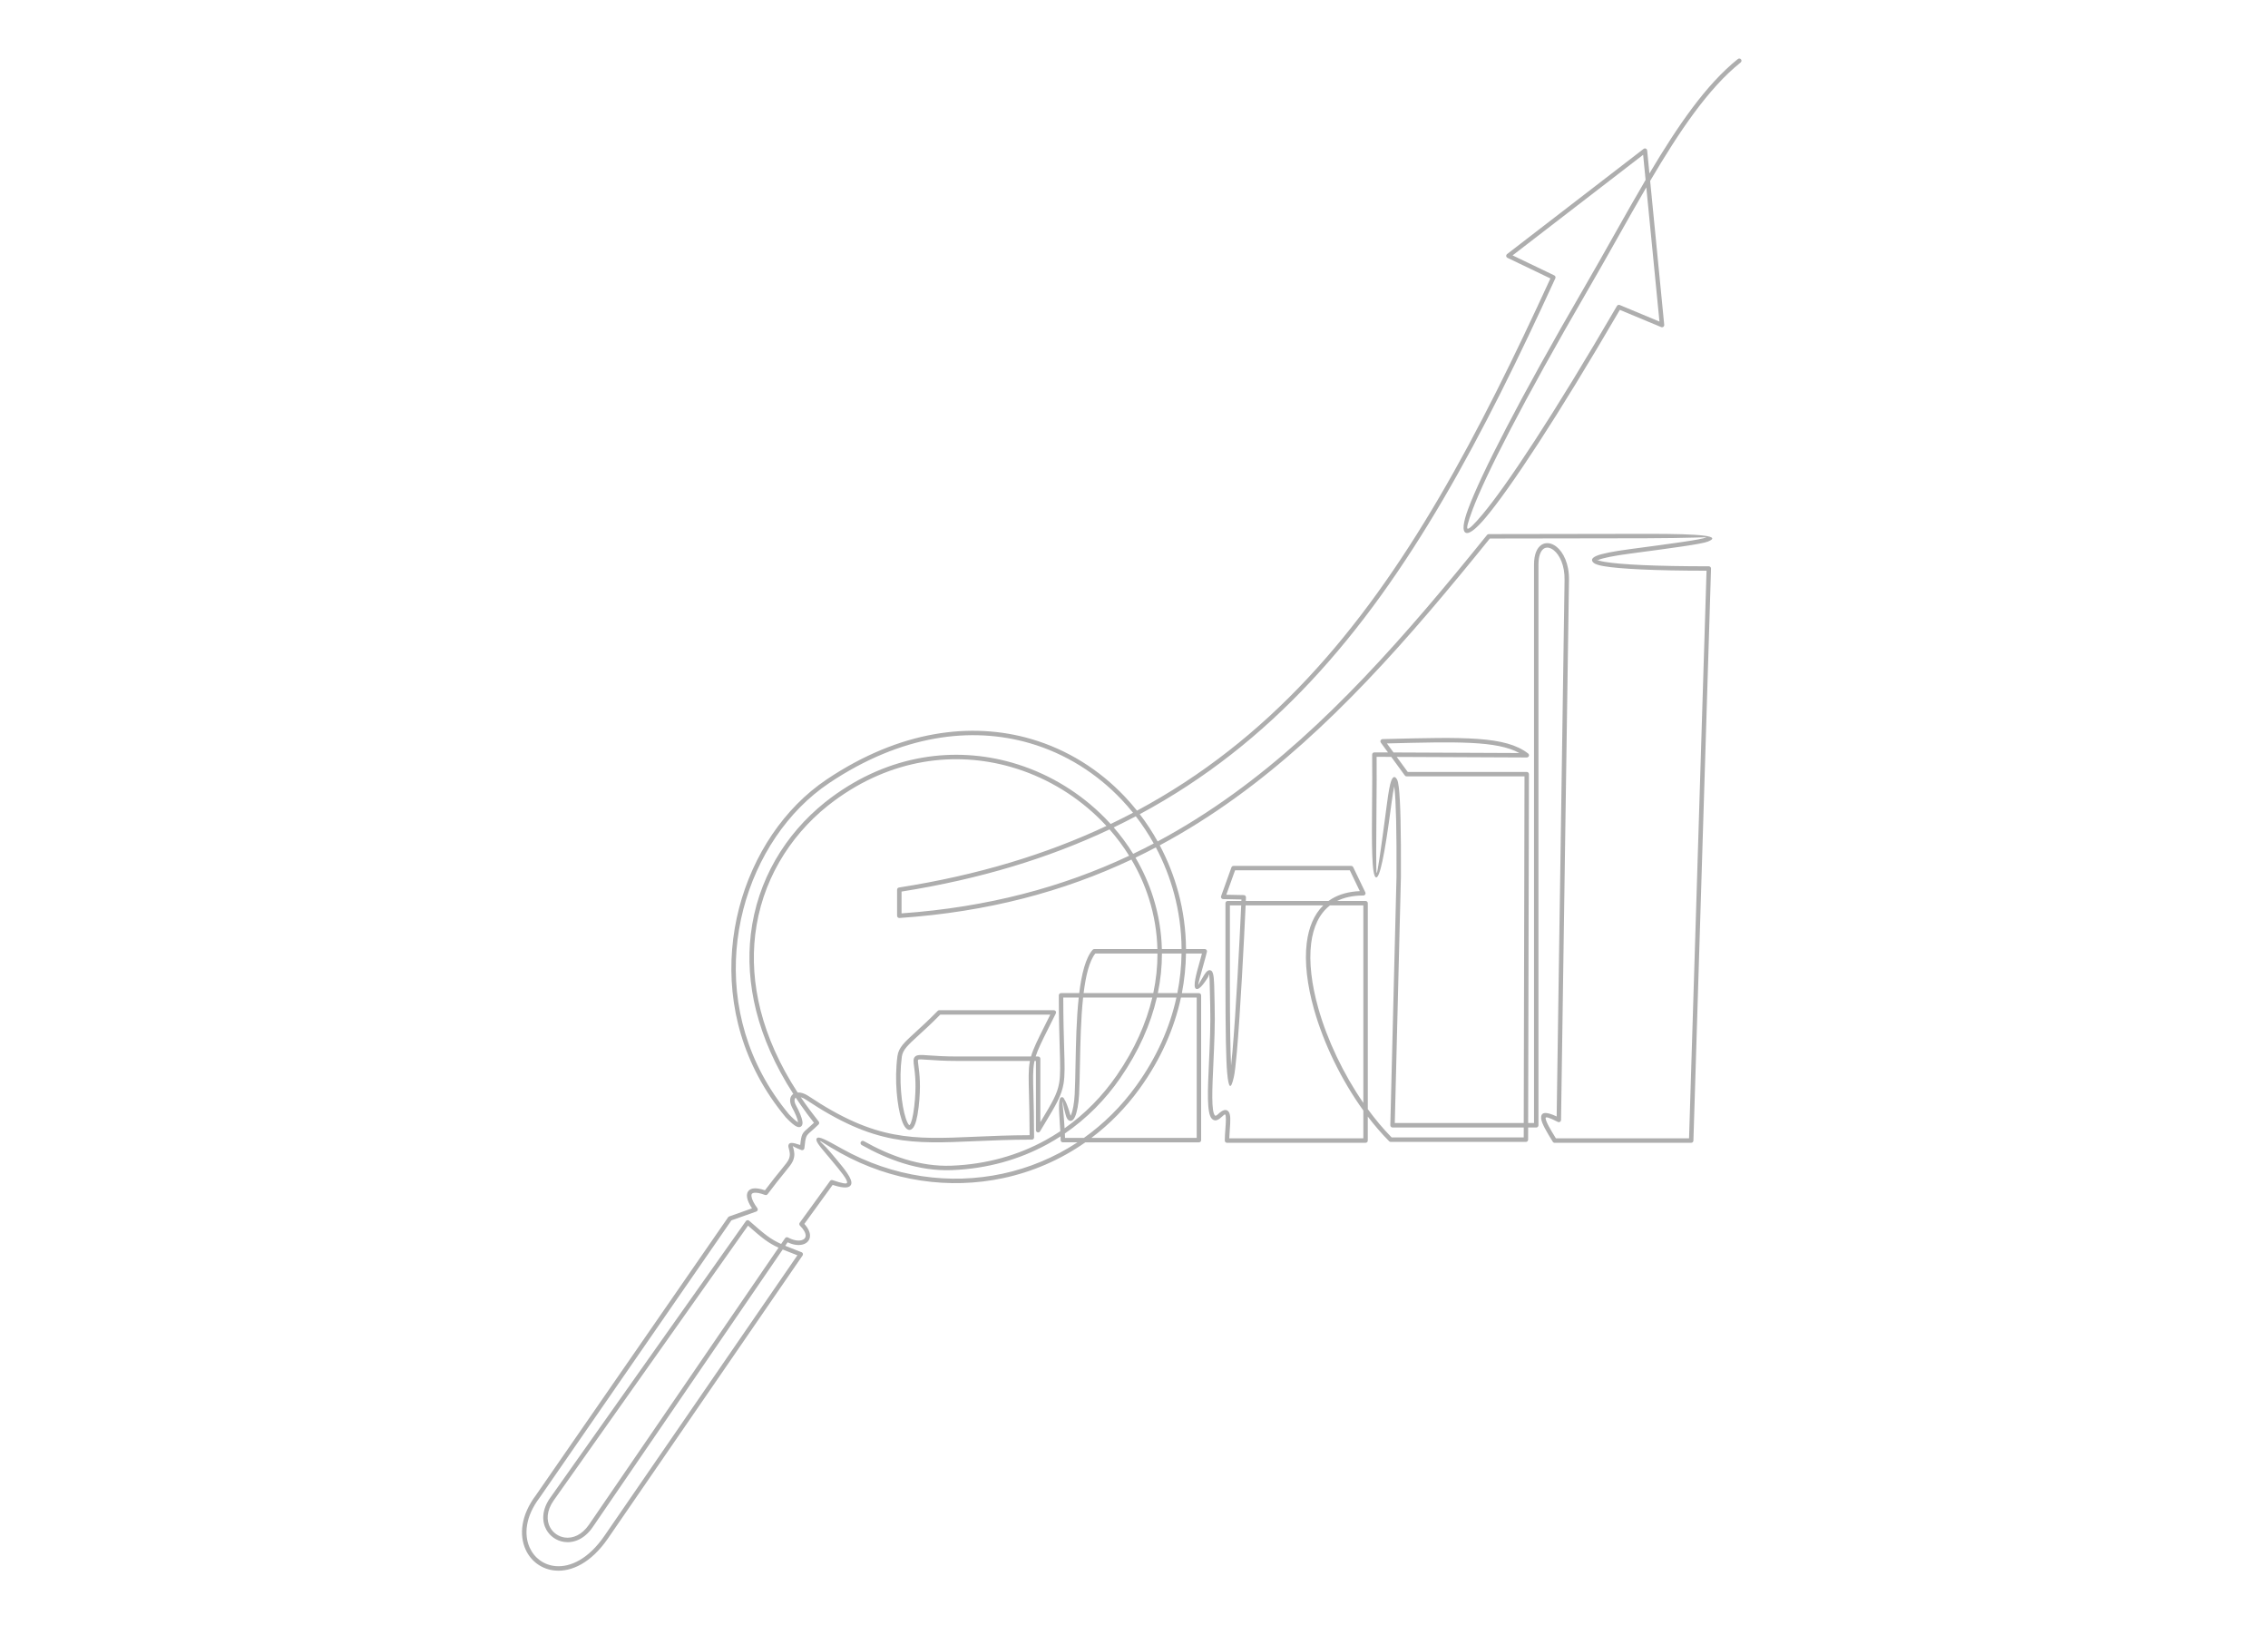
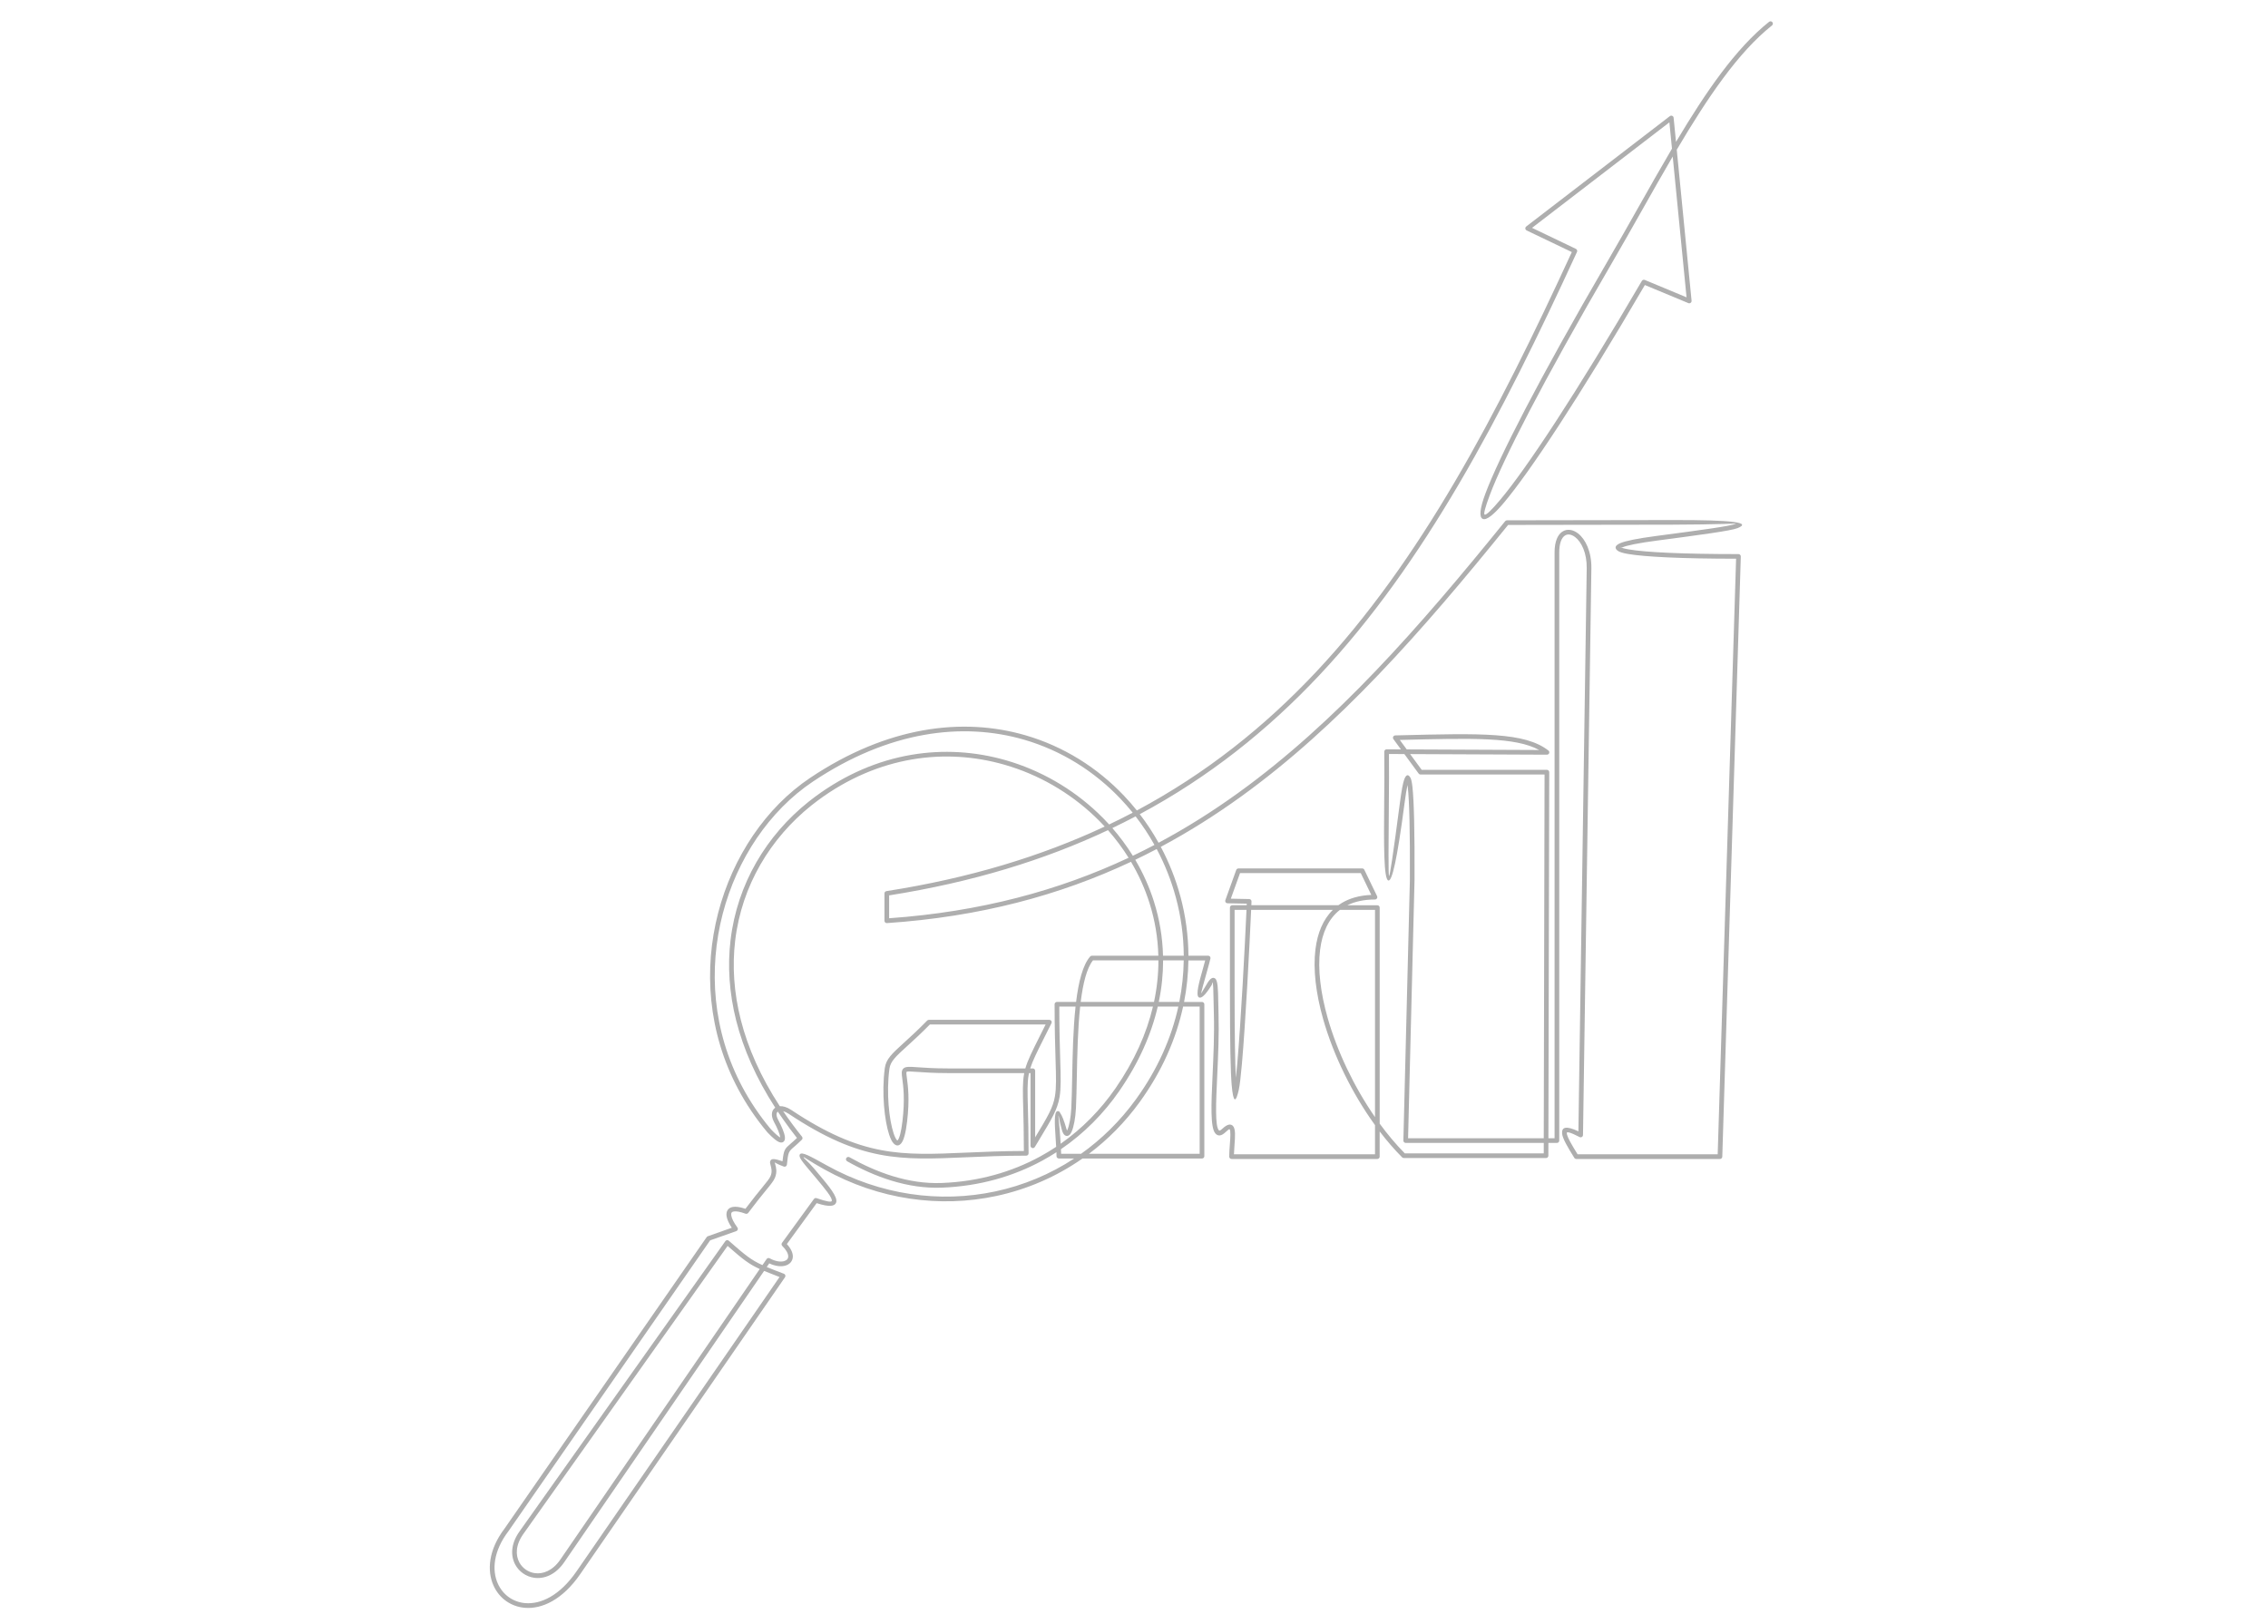
- <svg xmlns="http://www.w3.org/2000/svg" width="504" height="361" viewBox="0 0 504 361" fill="none">
-   <path fill-rule="evenodd" clip-rule="evenodd" d="M191.478 254.41C191.24 254.276 191.157 253.977 191.288 253.739C191.423 253.501 191.721 253.418 191.959 253.549C194.779 255.139 197.878 256.574 201.158 257.577C204.431 258.577 207.892 259.146 211.448 259.01C219.274 258.708 226.248 256.671 232.238 253.398C233.404 252.76 234.532 252.076 235.622 251.35C235.587 250.724 235.544 250.056 235.501 249.388C235.324 246.684 235.146 244.006 235.847 243.804C235.867 243.796 235.89 243.791 235.913 243.791C236.153 243.756 236.386 243.902 236.454 244.143L236.459 244.161C236.836 244.672 237.276 245.74 237.795 247.55C237.838 247.699 237.876 247.816 237.914 247.905C237.942 247.851 237.972 247.791 238.005 247.72C238.389 246.857 238.721 245.123 238.822 243.123C238.915 241.28 238.958 239.057 239.004 236.64C239.095 231.901 239.201 226.421 239.717 221.654H236.282C236.29 226.613 236.396 230.172 236.479 232.896C236.596 236.716 236.662 238.923 236.34 240.817C235.893 243.447 234.734 245.376 231.987 249.942L231.142 251.347C231.061 251.509 230.894 251.621 230.7 251.621C230.427 251.621 230.206 251.4 230.206 251.127V235.739H229.89C229.86 235.881 229.832 236.022 229.807 236.164C229.513 237.835 229.561 239.716 229.653 243.11C229.716 245.485 229.797 248.585 229.797 252.727C229.797 253 229.577 253.22 229.303 253.22C224.498 253.22 220.382 253.4 216.671 253.562C202.701 254.175 194.369 254.539 179.117 244.35C178.699 244.072 178.307 243.892 177.958 243.801C178.606 244.761 179.286 245.722 180 246.684C180.617 247.517 181.262 248.355 181.937 249.198C182.099 249.401 182.076 249.694 181.887 249.869C181.199 250.545 180.672 251 180.265 251.355C179.097 252.367 179.031 252.428 178.753 255.119C178.725 255.39 178.484 255.587 178.214 255.559C178.163 255.554 178.115 255.542 178.072 255.524C176.567 254.982 176.208 254.6 176.173 254.699C176.165 254.724 176.223 254.82 176.276 255.013L176.281 255.033C176.463 255.686 176.732 256.673 176.233 257.883C175.95 258.572 175.388 259.258 174.334 260.554C173.463 261.622 172.247 263.113 170.577 265.346C170.443 265.523 170.213 265.586 170.016 265.513C168.873 265.09 168.056 264.953 167.532 265.039C167.302 265.077 167.15 265.161 167.072 265.28C166.986 265.411 166.963 265.611 167.001 265.87C167.094 266.523 167.542 267.414 168.298 268.442C168.46 268.662 168.412 268.968 168.192 269.13C168.152 269.16 168.109 269.181 168.066 269.198L162.539 271.158L119.946 332.738L119.915 332.776C116.758 336.945 116.407 340.993 117.707 343.871C118.233 345.036 119.03 346.008 120.016 346.717C121.003 347.423 122.184 347.868 123.477 347.98C126.757 348.261 130.774 346.403 134.308 341.266L177.197 278.919C175.869 278.408 174.822 278.002 173.936 277.633L131.72 339.312C129.869 342.018 127.443 342.914 125.343 342.606C124.509 342.482 123.725 342.168 123.047 341.697C122.369 341.226 121.8 340.603 121.395 339.864C120.386 338.019 120.386 335.465 122.265 332.807L165.723 271.36C165.739 271.332 165.759 271.305 165.782 271.279C165.961 271.074 166.272 271.054 166.477 271.234C169.968 274.314 171.195 275.317 173.585 276.403L174.468 275.114C174.617 274.897 174.91 274.836 175.133 274.972C176.314 275.613 177.404 275.767 178.156 275.557C178.441 275.476 178.669 275.345 178.818 275.167C178.957 275.003 179.036 274.79 179.033 274.54C179.031 273.97 178.654 273.216 177.766 272.327C177.586 272.147 177.574 271.861 177.731 271.666L184.459 262.399C184.588 262.219 184.818 262.154 185.018 262.222C187.234 262.984 188.132 263.098 188.228 262.817C188.44 262.202 186.71 260.126 184.975 258.048L184.942 258.007C184.31 257.248 184.021 256.906 183.761 256.597C182.026 254.537 181.095 253.43 181.515 252.919C181.96 252.377 183.594 253.286 187.115 255.248L187.183 255.286C198.447 261.561 211.069 263.3 222.77 260.794C228.656 259.534 234.307 257.195 239.434 253.82H236.189C235.915 253.82 235.695 253.6 235.695 253.327C235.695 253.076 235.69 252.795 235.678 252.494C234.716 253.117 233.727 253.709 232.708 254.263C226.589 257.607 219.472 259.688 211.484 259.997C207.813 260.139 204.247 259.551 200.875 258.524C197.511 257.496 194.349 256.033 191.481 254.415L191.478 254.41ZM236.571 250.699L236.482 249.327C236.33 247.024 236.055 244.778 236.115 244.75C236.201 244.725 236.214 245.624 236.844 247.818C236.995 248.342 237.185 248.682 237.403 248.859C237.732 249.132 238.065 249.117 238.392 248.859C238.579 248.709 238.751 248.456 238.9 248.12C239.33 247.158 239.694 245.287 239.801 243.168C239.892 241.343 239.935 239.098 239.983 236.655C240.074 231.899 240.183 226.38 240.691 221.654H256.065C254.719 227.332 252.157 233.154 248.155 238.954C245.052 243.454 241.164 247.467 236.568 250.702L236.571 250.699ZM248.967 239.51C253.095 233.526 255.723 227.514 257.079 221.652H261.427C259.963 228.297 257.051 234.957 252.466 241.295C249.137 245.895 245.211 249.747 240.876 252.831H236.672C236.664 252.529 236.651 252.2 236.634 251.853C241.546 248.492 245.687 244.267 248.967 239.513V239.51ZM256.288 220.664C256.922 217.68 257.223 214.736 257.218 211.863H243.398C242.072 213.534 241.285 216.779 240.805 220.664H256.285H256.288ZM257.206 210.876H243.172C243.036 210.876 242.899 210.934 242.803 211.045C241.245 212.825 240.355 216.404 239.831 220.664H235.786C235.513 220.664 235.293 220.885 235.293 221.158C235.293 226.279 235.407 230.053 235.493 232.921C235.607 236.675 235.673 238.845 235.364 240.655C234.952 243.082 233.831 244.953 231.188 249.347V235.243C231.188 234.969 230.968 234.749 230.695 234.749H230.146C230.642 233.147 231.542 231.352 233.11 228.218C233.596 227.251 234.142 226.16 234.63 225.173C234.752 224.93 234.651 224.634 234.408 224.512C234.337 224.477 234.264 224.461 234.19 224.459H208.737C208.595 224.459 208.468 224.517 208.38 224.613C206.359 226.682 204.735 228.16 203.455 229.327C200.928 231.63 199.686 232.762 199.428 234.688C198.725 239.946 199.37 245.831 200.354 248.796C200.645 249.671 200.976 250.322 201.328 250.669C201.872 251.205 202.423 251.21 202.942 250.55C203.42 249.94 203.845 248.499 204.141 245.993C204.695 241.282 204.323 238.5 204.11 236.893C203.999 236.055 203.938 235.594 204.032 235.483C204.161 235.334 204.839 235.382 206.344 235.488C207.76 235.589 209.834 235.736 212.819 235.736H228.879L228.83 235.992C228.522 237.744 228.572 239.665 228.664 243.13C228.722 245.353 228.798 248.229 228.803 252.231C224.245 252.243 220.243 252.418 216.621 252.577C202.851 253.18 194.64 253.539 179.656 243.53C178.768 242.938 177.925 242.7 177.25 242.746C169.174 230.339 166.568 218.315 167.823 207.699C169.209 195.981 175.297 185.969 183.923 179.056C184.37 178.699 184.821 178.35 185.271 178.016C198.042 168.533 212.275 166.858 224.687 170.427C231.851 172.485 238.407 176.29 243.729 181.345C244.47 182.048 245.186 182.775 245.874 183.524C232.465 189.82 217.276 194.46 199.813 197.194C199.557 197.211 199.355 197.426 199.355 197.687V203.514C199.375 203.785 199.61 203.99 199.881 203.973C219.552 202.631 236.396 198.077 251.428 190.992C253.057 193.746 254.383 196.687 255.352 199.773C256.462 203.304 257.105 207.028 257.203 210.878L257.206 210.876ZM256.295 199.477C257.433 203.102 258.094 206.924 258.192 210.876H262.573C262.548 206.671 261.976 202.545 260.916 198.593C259.95 194.991 258.582 191.533 256.857 188.286C255.364 189.07 253.857 189.832 252.329 190.566C253.976 193.364 255.316 196.348 256.298 199.479L256.295 199.477ZM258.207 211.863C258.212 214.739 257.919 217.68 257.297 220.664H261.632C262.219 217.715 262.525 214.771 262.566 211.863H258.205H258.207ZM250.92 190.141C249.635 188.076 248.176 186.119 246.567 184.289C233.11 190.64 217.868 195.325 200.344 198.102V202.947C219.613 201.573 236.148 197.087 250.918 190.141H250.92ZM244.409 180.628C238.974 175.462 232.273 171.576 224.958 169.475C212.273 165.83 197.728 167.539 184.687 177.224C184.216 177.573 183.756 177.927 183.308 178.287C174.49 185.357 168.263 195.594 166.846 207.582C165.574 218.351 168.185 230.524 176.289 243.065C176.248 243.092 176.208 243.123 176.17 243.153C175.882 243.394 175.687 243.723 175.611 244.128C175.51 244.674 175.634 245.36 176.054 246.133C176.701 247.315 177.24 248.575 177.341 249.304L177.351 249.373C176.952 249.163 176.302 248.608 175.33 247.583C174.124 246.13 173.016 244.647 172.004 243.133C164.256 231.552 162.215 218.452 164.241 206.469C166.267 194.488 172.361 183.625 180.882 176.522C181.962 175.621 183.085 174.781 184.244 174.004C200.276 163.261 215.865 161.357 228.853 165.136C236.77 167.44 243.726 171.855 249.235 177.669C250.123 178.606 250.973 179.58 251.785 180.588C250.156 181.446 248.497 182.279 246.812 183.084C246.043 182.238 245.244 181.418 244.414 180.631L244.409 180.628ZM247.49 183.848C249.086 185.686 250.536 187.648 251.815 189.716C253.358 188.977 254.881 188.21 256.384 187.417C255.205 185.301 253.874 183.281 252.402 181.373C250.791 182.223 249.155 183.046 247.49 183.846V183.848ZM179.203 247.269C178.366 246.14 177.574 245.011 176.828 243.887L176.8 243.91C176.689 244.004 176.613 244.138 176.58 244.31C176.517 244.647 176.613 245.105 176.919 245.664C177.614 246.938 178.199 248.327 178.317 249.173C178.373 249.57 178.333 249.899 178.168 250.13C177.941 250.446 177.597 250.54 177.116 250.352C176.608 250.152 175.803 249.517 174.614 248.264L174.594 248.239C173.355 246.75 172.222 245.231 171.187 243.687C163.288 231.878 161.203 218.525 163.27 206.314C165.336 194.103 171.554 183.026 180.252 175.773C181.363 174.847 182.511 173.986 183.695 173.191C199.995 162.268 215.875 160.339 229.126 164.195C237.218 166.549 244.323 171.057 249.946 176.993C250.895 177.996 251.803 179.039 252.665 180.119C267.243 172.31 279.622 162.41 290.518 150.781C312.578 127.237 328.594 96.589 344.535 61.872L334.989 57.287C334.743 57.171 334.64 56.877 334.758 56.632C334.794 56.561 334.842 56.5 334.903 56.455L365.246 33.08C365.461 32.913 365.769 32.953 365.936 33.168C365.997 33.249 366.033 33.343 366.038 33.437L366.538 38.542C372.89 27.863 379.175 18.717 386.202 13.107C386.415 12.938 386.726 12.973 386.893 13.186C387.062 13.398 387.027 13.71 386.814 13.877C379.654 19.595 373.231 29.111 366.7 40.196L369.829 72.179C369.854 72.45 369.657 72.691 369.387 72.716C369.303 72.724 369.225 72.711 369.151 72.68L359.964 68.851C345.893 93.005 335.586 108.502 330.221 114.914C328.012 117.554 326.49 118.716 325.733 118.379C324.924 118.02 325.083 116.218 326.305 112.955C329.115 105.447 337.361 89.183 352.093 63.806C354.346 59.925 356.466 56.161 358.548 52.468C360.969 48.172 363.336 43.975 365.688 39.973L365.142 34.399L336.134 56.743L345.387 61.188C345.635 61.302 345.744 61.593 345.63 61.841C329.583 96.825 313.481 127.713 291.234 151.454C280.302 163.121 267.89 173.059 253.283 180.907C254.747 182.82 256.078 184.843 257.254 186.959C263.117 183.82 268.707 180.281 274.087 176.388C294.626 161.534 312.181 141.519 330.461 118.855C330.552 118.744 330.689 118.673 330.845 118.673L365.739 118.617C378.73 118.595 382.499 119.121 379.56 120.323C378.171 120.893 371.709 121.751 362.431 122.981C358.586 123.49 356.188 123.979 355.163 124.422C355.047 124.472 354.665 124.214 354.794 124.328C354.984 124.495 355.581 124.665 356.577 124.837C360.098 125.447 367.965 125.829 379.737 125.829H379.75C380.02 125.839 380.235 126.065 380.228 126.335L376.315 253.428C376.315 253.701 376.095 253.922 375.821 253.922H345.478C345.314 253.922 345.154 253.838 345.061 253.689C343.67 251.451 342.572 249.58 342.483 248.542C342.367 247.168 343.29 246.831 345.926 248.069L347.681 128.849C347.729 125.601 346.584 123.288 345.258 122.247C344.856 121.933 344.444 121.744 344.057 121.69C343.7 121.642 343.359 121.713 343.065 121.911C342.372 122.376 341.879 123.523 341.879 125.477V250.033C341.879 250.307 341.659 250.527 341.386 250.527H339.587L339.582 253.187V253.231C339.582 253.504 339.362 253.724 339.091 253.724H309.047C308.92 253.724 308.794 253.673 308.698 253.577C307.051 251.922 305.462 250.076 303.95 248.092V253.43C303.95 253.704 303.73 253.924 303.457 253.924H272.668C272.395 253.924 272.175 253.704 272.175 253.43C272.175 252.626 272.241 251.737 272.304 250.886C272.418 249.335 272.524 247.917 272.246 247.621C272.19 247.563 271.942 247.732 271.386 248.256C270.508 249.082 269.823 249.132 269.279 248.555C268.143 247.348 268.376 242.282 268.659 236.108C268.846 232.035 269.056 227.466 268.932 223.277C268.904 222.353 268.889 221.474 268.874 220.677C268.831 218.247 268.801 216.629 268.636 216.528C268.548 216.473 268.669 216.769 268.449 217.126C267.068 219.346 266.236 219.994 265.755 219.692C265.037 219.244 265.851 216.351 266.552 213.865C266.759 213.131 266.954 212.437 267.098 211.873H263.552C263.512 214.782 263.213 217.726 262.639 220.675H266.426C266.699 220.675 266.919 220.895 266.919 221.168V253.332C266.919 253.605 266.699 253.825 266.426 253.825H241.182C235.635 257.714 229.44 260.377 222.967 261.764C211.041 264.32 198.174 262.546 186.698 256.152L186.629 256.114C183.596 254.425 182.342 253.456 182.266 253.549C182.167 253.671 183.113 254.316 184.504 255.969L185.724 257.42C187.638 259.716 189.546 262.004 189.154 263.143C188.87 263.966 187.684 264.143 185.036 263.278L178.745 271.942C179.623 272.912 180 273.803 180.005 274.542C180.007 275.041 179.848 275.469 179.557 275.81C179.279 276.139 178.882 276.38 178.403 276.514C177.516 276.762 176.307 276.643 175.024 276.033L174.493 276.808C175.371 277.175 176.415 277.575 177.738 278.084L178.092 278.22C178.138 278.235 178.181 278.256 178.224 278.283C178.446 278.438 178.502 278.744 178.348 278.969L135.104 341.831C131.341 347.304 126.98 349.276 123.383 348.969C121.906 348.843 120.558 348.334 119.427 347.524C118.299 346.717 117.391 345.608 116.794 344.281C115.362 341.107 115.714 336.687 119.116 332.192L161.793 270.489C161.851 270.398 161.937 270.325 162.046 270.287L167.11 268.49C166.485 267.548 166.105 266.697 166.009 266.014C165.938 265.515 166.009 265.085 166.232 264.746C166.462 264.394 166.836 264.161 167.357 264.075C167.982 263.971 168.855 264.088 169.993 264.475C171.571 262.374 172.722 260.964 173.555 259.944C174.551 258.721 175.082 258.071 175.31 257.519C175.679 256.623 175.467 255.833 175.32 255.309L175.315 255.289C175.214 254.924 175.135 254.651 175.234 254.377C175.442 253.803 176.046 253.805 177.827 254.41C178.097 251.932 178.267 251.785 179.61 250.621C179.944 250.332 180.359 249.97 180.877 249.474C180.301 248.745 179.739 248.013 179.195 247.282L179.203 247.269ZM173.013 277.225L130.901 338.753C129.294 341.102 127.24 341.884 125.48 341.626C124.794 341.525 124.152 341.266 123.601 340.884C123.049 340.502 122.586 339.991 122.252 339.386C121.408 337.844 121.433 335.672 123.059 333.371L166.227 272.335C169.449 275.17 170.711 276.175 173.011 277.228L173.013 277.225ZM253.262 241.872C250.154 246.171 246.531 249.828 242.543 252.828H265.932V221.652H262.434C260.957 228.491 257.98 235.349 253.26 241.872H253.262ZM261.867 198.338C262.95 202.373 263.534 206.582 263.56 210.873H267.726C267.999 210.873 268.219 211.093 268.219 211.367C268.219 211.41 268.214 211.453 268.201 211.493C268.062 212.131 267.791 213.088 267.503 214.118C266.896 216.275 266.188 218.786 266.279 218.842C266.307 218.86 266.613 218.204 267.617 216.591C268.199 215.657 268.692 215.387 269.16 215.678C269.777 216.062 269.81 217.895 269.861 220.649C269.876 221.431 269.891 222.295 269.919 223.239C270.043 227.471 269.833 232.053 269.646 236.139C269.372 242.087 269.147 246.963 270 247.869C270.106 247.983 270.334 247.887 270.715 247.527C271.785 246.52 272.489 246.426 272.967 246.935C273.543 247.548 273.422 249.168 273.29 250.945C273.242 251.6 273.192 252.281 273.172 252.927H302.966V246.753C298.099 240.014 294.151 231.889 291.996 224.241C290.488 218.892 289.856 213.769 290.389 209.499C290.817 206.081 291.991 203.203 294.057 201.175H276.804C276.445 209.22 275.618 225.077 274.861 233.729C274.631 236.359 274.403 238.344 274.196 239.273C273.559 242.1 273.038 242.138 272.696 238.295C272.466 235.713 272.324 229.567 272.324 218.32V200.682C272.324 200.408 272.544 200.188 272.817 200.188H275.863L275.878 199.857L271.808 199.776C271.538 199.771 271.32 199.545 271.328 199.274C271.328 199.214 271.34 199.155 271.363 199.102L273.652 192.726C273.723 192.526 273.913 192.399 274.115 192.399H300.267C300.474 192.399 300.654 192.526 300.727 192.711L303.406 198.272C303.525 198.517 303.421 198.811 303.176 198.93C303.108 198.963 303.034 198.978 302.961 198.978C300.641 198.978 298.711 199.406 297.133 200.191H303.462C303.735 200.191 303.955 200.411 303.955 200.684V246.444C305.627 248.732 307.405 250.856 309.257 252.732H338.606L338.611 250.522H309.439C309.168 250.514 308.953 250.289 308.958 250.016L310.332 194.834C310.382 184.615 310.218 178.036 309.881 175.125L309.831 174.73C309.641 175.573 309.431 176.862 309.203 178.598C307.625 190.678 306.573 195.057 305.809 194.956C304.772 194.819 304.838 187.058 304.903 178.869C304.936 174.958 304.969 170.948 304.924 167.673V167.665C304.924 167.394 305.146 167.174 305.417 167.174L308.442 167.187L306.851 165.01C306.689 164.79 306.737 164.483 306.957 164.321C307.048 164.255 307.155 164.222 307.258 164.225L308.106 164.205C325.453 163.767 334.609 163.536 339.592 167.427C339.807 167.594 339.845 167.903 339.678 168.118C339.58 168.245 339.43 168.311 339.279 168.308L310.387 168.179L312.826 171.515H339.271C339.542 171.515 339.762 171.738 339.762 172.009L339.59 249.532H340.892V125.47C340.892 123.148 341.565 121.723 342.516 121.085C343.02 120.746 343.594 120.627 344.188 120.708C344.75 120.784 345.324 121.042 345.865 121.465C347.396 122.665 348.718 125.267 348.665 128.854L346.897 248.851C346.895 249.122 346.672 249.34 346.399 249.337C346.313 249.337 346.235 249.314 346.166 249.274C344.155 248.241 343.434 248.079 343.465 248.454C343.533 249.249 344.499 250.907 345.751 252.927H375.346L379.231 126.809C367.687 126.799 359.937 126.414 356.413 125.804C355.234 125.601 354.475 125.351 354.147 125.062C353.502 124.495 353.701 123.974 354.774 123.51C355.874 123.035 358.361 122.523 362.302 122.002C371.504 120.784 377.913 119.931 379.186 119.412C379.464 119.298 375.121 119.582 365.737 119.599L331.078 119.655C312.805 142.301 295.238 162.304 274.659 177.188C269.243 181.104 263.62 184.666 257.722 187.825C259.482 191.139 260.881 194.667 261.865 198.34L261.867 198.338ZM229.116 234.749H212.819C209.85 234.749 207.808 234.602 206.412 234.503C204.565 234.372 203.736 234.314 203.283 234.84C202.904 235.283 202.985 235.898 203.134 237.017C203.341 238.579 203.703 241.28 203.162 245.879C202.888 248.193 202.539 249.466 202.168 249.942C202.117 250.008 202.066 250.011 202.018 249.965C201.778 249.727 201.528 249.213 201.287 248.484C200.339 245.626 199.719 239.928 200.405 234.812C200.615 233.248 201.768 232.195 204.118 230.053C205.385 228.899 206.986 227.441 208.944 225.446H233.396C232.931 226.383 232.566 227.109 232.233 227.775C230.548 231.142 229.617 233 229.116 234.746V234.749ZM302.966 245.052V201.175H295.552C293.149 203.039 291.821 205.998 291.368 209.62C290.85 213.759 291.472 218.751 292.944 223.978C294.953 231.101 298.534 238.642 302.966 245.054V245.052ZM275.82 201.173H273.311V218.318C273.311 227.79 273.409 233.62 273.576 236.736C273.675 235.865 273.776 234.822 273.88 233.643C274.639 224.978 275.463 209.202 275.822 201.173H275.82ZM276.847 200.186H295.228C295.464 200.016 295.706 199.857 295.957 199.705C297.631 198.702 299.693 198.105 302.182 198.004L299.956 193.381H274.459L272.511 198.804L276.409 198.882C276.68 198.892 276.892 199.122 276.882 199.393L276.849 200.188L276.847 200.186ZM338.608 249.532L338.778 172.503H312.578C312.403 172.503 312.249 172.411 312.16 172.272L309.166 168.174L305.915 168.159C305.951 171.346 305.918 175.155 305.887 178.874C305.822 186.618 305.761 193.956 305.935 193.979C306.095 193.999 306.742 189.832 308.227 178.469C308.558 175.93 308.865 174.292 309.138 173.558C309.535 172.49 309.975 172.368 310.451 173.194C310.615 173.477 310.749 174.082 310.858 175.011C311.197 177.948 311.364 184.57 311.313 194.844L309.952 249.53H338.611L338.608 249.532ZM308.204 165.187L309.669 167.192L337.634 167.316C332.629 164.574 323.76 164.795 308.204 165.187ZM368.767 71.45L365.848 41.633C363.723 45.273 361.583 49.071 359.4 52.946C357.276 56.715 355.11 60.558 352.94 64.294C338.234 89.628 330.013 105.834 327.221 113.294C326.217 115.975 325.865 117.357 326.125 117.473C326.439 117.612 327.567 116.539 329.459 114.276C334.824 107.867 345.17 92.299 359.317 67.992C359.436 67.772 359.704 67.674 359.939 67.77L368.764 71.45H368.767Z" fill="#AEAEAE" />
+ <svg xmlns="http://www.w3.org/2000/svg" width="426" height="305" viewBox="0 0 426 305" fill="none">
+   <path fill-rule="evenodd" clip-rule="evenodd" d="M159.123 218.108C158.911 217.989 158.837 217.724 158.954 217.513C159.073 217.302 159.339 217.228 159.55 217.344C162.058 218.754 164.814 220.027 167.731 220.916C170.642 221.803 173.719 222.308 176.882 222.187C183.842 221.92 190.043 220.113 195.37 217.21C196.407 216.644 197.41 216.038 198.38 215.394C198.348 214.839 198.31 214.246 198.272 213.654C198.114 211.256 197.957 208.881 198.58 208.701C198.598 208.694 198.618 208.69 198.638 208.69C198.852 208.658 199.059 208.788 199.12 209.002L199.124 209.017C199.459 209.471 199.851 210.418 200.312 212.024C200.35 212.156 200.384 212.259 200.418 212.338C200.442 212.291 200.469 212.237 200.499 212.174C200.841 211.408 201.135 209.871 201.225 208.097C201.308 206.463 201.347 204.491 201.387 202.347C201.468 198.145 201.563 193.284 202.022 189.056H198.967C198.974 193.455 199.068 196.611 199.142 199.027C199.246 202.415 199.304 204.372 199.019 206.052C198.62 208.384 197.59 210.095 195.147 214.145L194.396 215.391C194.324 215.535 194.176 215.634 194.002 215.634C193.759 215.634 193.564 215.438 193.564 215.196V201.548H193.282C193.256 201.674 193.231 201.8 193.208 201.925C192.947 203.407 192.99 205.075 193.071 208.086C193.127 210.192 193.199 212.942 193.199 216.615C193.199 216.857 193.004 217.053 192.761 217.053C188.487 217.053 184.827 217.212 181.527 217.356C169.103 217.899 161.694 218.222 148.13 209.186C147.759 208.939 147.41 208.779 147.099 208.699C147.675 209.55 148.28 210.403 148.915 211.256C149.464 211.994 150.037 212.738 150.638 213.485C150.782 213.665 150.762 213.925 150.593 214.08C149.981 214.68 149.513 215.084 149.151 215.398C148.112 216.296 148.053 216.35 147.806 218.736C147.781 218.977 147.567 219.152 147.327 219.127C147.282 219.123 147.239 219.111 147.201 219.096C145.862 218.615 145.543 218.276 145.511 218.364C145.505 218.386 145.556 218.472 145.604 218.642L145.608 218.66C145.77 219.239 146.008 220.115 145.565 221.188C145.313 221.799 144.814 222.407 143.876 223.557C143.102 224.504 142.02 225.826 140.536 227.807C140.416 227.964 140.212 228.02 140.036 227.955C139.019 227.58 138.293 227.459 137.827 227.535C137.623 227.569 137.488 227.643 137.418 227.748C137.341 227.865 137.321 228.042 137.355 228.271C137.438 228.851 137.836 229.641 138.509 230.552C138.653 230.748 138.61 231.019 138.414 231.163C138.378 231.19 138.34 231.208 138.302 231.224L133.387 232.961L95.509 287.577L95.482 287.611C92.674 291.309 92.362 294.899 93.518 297.451C93.986 298.484 94.695 299.346 95.572 299.975C96.449 300.601 97.499 300.996 98.649 301.095C101.566 301.344 105.139 299.696 108.281 295.141L146.422 239.845C145.241 239.391 144.31 239.032 143.523 238.704L105.98 293.408C104.333 295.808 102.176 296.603 100.309 296.329C99.567 296.219 98.869 295.94 98.266 295.523C97.664 295.105 97.158 294.553 96.798 293.897C95.9 292.261 95.9 289.995 97.572 287.638L136.219 233.141C136.232 233.116 136.25 233.092 136.271 233.069C136.43 232.887 136.707 232.869 136.889 233.029C139.993 235.761 141.084 236.65 143.21 237.613L143.995 236.47C144.128 236.277 144.389 236.223 144.587 236.345C145.637 236.913 146.607 237.05 147.275 236.863C147.529 236.791 147.732 236.675 147.864 236.517C147.988 236.372 148.058 236.183 148.055 235.961C148.053 235.456 147.718 234.787 146.928 233.999C146.769 233.839 146.758 233.585 146.897 233.413L152.88 225.193C152.995 225.034 153.2 224.976 153.378 225.036C155.348 225.712 156.147 225.813 156.232 225.564C156.421 225.018 154.882 223.177 153.339 221.334L153.31 221.298C152.748 220.625 152.491 220.321 152.26 220.048C150.717 218.22 149.889 217.239 150.262 216.785C150.658 216.305 152.111 217.111 155.242 218.851L155.303 218.885C165.32 224.45 176.544 225.993 186.95 223.77C192.185 222.652 197.21 220.577 201.77 217.585H198.884C198.641 217.585 198.445 217.389 198.445 217.147C198.445 216.925 198.44 216.675 198.429 216.408C197.574 216.961 196.695 217.486 195.788 217.978C190.347 220.943 184.017 222.789 176.913 223.063C173.649 223.188 170.478 222.668 167.479 221.756C164.488 220.845 161.676 219.547 159.125 218.112L159.123 218.108ZM199.223 214.817L199.145 213.6C199.01 211.557 198.764 209.565 198.818 209.541C198.895 209.518 198.906 210.315 199.466 212.262C199.601 212.726 199.77 213.027 199.963 213.184C200.256 213.427 200.553 213.413 200.843 213.184C201.009 213.052 201.162 212.827 201.295 212.529C201.677 211.676 202.001 210.017 202.096 208.137C202.177 206.519 202.215 204.527 202.258 202.361C202.339 198.142 202.435 193.248 202.888 189.056H216.56C215.363 194.092 213.084 199.256 209.526 204.399C206.766 208.391 203.308 211.95 199.221 214.819L199.223 214.817ZM210.248 204.893C213.919 199.586 216.256 194.254 217.462 189.054H221.328C220.026 194.948 217.437 200.854 213.359 206.476C210.398 210.555 206.907 213.972 203.052 216.707H199.313C199.306 216.44 199.295 216.148 199.279 215.84C203.648 212.859 207.33 209.112 210.248 204.895V204.893ZM216.758 188.179C217.322 185.532 217.59 182.921 217.585 180.372H205.294C204.116 181.854 203.416 184.732 202.989 188.179H216.755H216.758ZM217.574 179.497H205.094C204.973 179.497 204.851 179.548 204.766 179.647C203.38 181.226 202.588 184.4 202.123 188.179H198.526C198.283 188.179 198.087 188.374 198.087 188.616C198.087 193.158 198.189 196.506 198.265 199.049C198.366 202.379 198.425 204.303 198.15 205.908C197.784 208.061 196.787 209.72 194.436 213.618V201.108C194.436 200.866 194.241 200.67 193.998 200.67H193.51C193.951 199.249 194.751 197.657 196.146 194.878C196.578 194.02 197.064 193.053 197.498 192.177C197.606 191.962 197.516 191.699 197.3 191.591C197.237 191.56 197.172 191.546 197.107 191.544H174.471C174.345 191.544 174.232 191.596 174.153 191.681C172.356 193.515 170.912 194.826 169.774 195.861C167.527 197.904 166.422 198.908 166.193 200.616C165.567 205.279 166.141 210.499 167.016 213.128C167.275 213.905 167.569 214.482 167.882 214.79C168.366 215.266 168.856 215.27 169.317 214.684C169.742 214.143 170.12 212.866 170.383 210.643C170.876 206.465 170.545 203.997 170.356 202.572C170.257 201.829 170.203 201.42 170.287 201.321C170.401 201.189 171.004 201.232 172.343 201.326C173.602 201.416 175.447 201.546 178.101 201.546H192.383L192.34 201.773C192.066 203.326 192.111 205.03 192.192 208.104C192.243 210.075 192.311 212.625 192.315 216.175C188.262 216.186 184.703 216.341 181.482 216.482C169.236 217.017 161.934 217.336 148.609 208.458C147.819 207.933 147.07 207.722 146.47 207.762C139.287 196.759 136.97 186.095 138.086 176.679C139.319 166.287 144.733 157.407 152.404 151.276C152.802 150.96 153.202 150.65 153.603 150.353C164.96 141.943 177.617 140.457 188.655 143.623C195.026 145.448 200.856 148.822 205.589 153.306C206.248 153.93 206.885 154.574 207.497 155.239C195.572 160.822 182.065 164.937 166.535 167.362C166.307 167.378 166.127 167.569 166.127 167.8V172.968C166.145 173.208 166.355 173.39 166.595 173.374C184.089 172.185 199.068 168.146 212.436 161.862C213.885 164.304 215.064 166.913 215.925 169.65C216.913 172.782 217.484 176.084 217.572 179.499L217.574 179.497ZM216.764 169.387C217.777 172.602 218.364 175.992 218.451 179.497H222.347C222.325 175.768 221.817 172.108 220.874 168.604C220.015 165.409 218.798 162.342 217.264 159.462C215.937 160.158 214.596 160.833 213.237 161.485C214.702 163.965 215.894 166.612 216.767 169.389L216.764 169.387ZM218.465 180.372C218.469 182.923 218.208 185.532 217.655 188.179H221.511C222.032 185.563 222.305 182.952 222.341 180.372H218.463H218.465ZM211.984 161.107C210.842 159.275 209.544 157.54 208.113 155.917C196.146 161.55 182.591 165.705 167.007 168.168V172.465C184.143 171.246 198.848 167.268 211.982 161.107H211.984ZM206.194 152.67C201.36 148.088 195.401 144.642 188.896 142.778C177.615 139.546 164.681 141.061 153.083 149.651C152.665 149.961 152.255 150.275 151.857 150.594C144.015 156.864 138.477 165.943 137.218 176.576C136.086 186.127 138.408 196.923 145.615 208.045C145.579 208.07 145.543 208.097 145.509 208.124C145.253 208.337 145.079 208.629 145.012 208.988C144.922 209.473 145.032 210.082 145.406 210.766C145.981 211.815 146.461 212.933 146.551 213.579L146.56 213.64C146.204 213.454 145.626 212.962 144.762 212.053C143.689 210.764 142.704 209.449 141.804 208.106C134.914 197.835 133.099 186.216 134.901 175.588C136.703 164.962 142.121 155.329 149.7 149.029C150.66 148.23 151.659 147.484 152.689 146.795C166.946 137.267 180.809 135.579 192.36 138.93C199.401 140.973 205.587 144.889 210.486 150.046C211.276 150.877 212.032 151.741 212.754 152.634C211.305 153.395 209.829 154.134 208.331 154.848C207.647 154.098 206.937 153.371 206.199 152.673L206.194 152.67ZM208.934 155.526C210.353 157.156 211.642 158.896 212.781 160.73C214.153 160.075 215.507 159.394 216.843 158.692C215.795 156.815 214.612 155.023 213.302 153.33C211.87 154.085 210.414 154.814 208.934 155.524V155.526ZM148.206 211.774C147.462 210.773 146.758 209.772 146.094 208.775L146.069 208.795C145.97 208.878 145.903 208.997 145.873 209.15C145.817 209.449 145.903 209.855 146.175 210.351C146.794 211.48 147.313 212.713 147.419 213.463C147.468 213.815 147.432 214.107 147.286 214.311C147.084 214.592 146.778 214.675 146.35 214.509C145.898 214.332 145.183 213.768 144.126 212.657L144.108 212.634C143.005 211.314 141.998 209.967 141.078 208.598C134.053 198.124 132.199 186.281 134.037 175.451C135.875 164.621 141.404 154.796 149.14 148.364C150.127 147.543 151.148 146.779 152.201 146.074C166.696 136.387 180.818 134.676 192.603 138.095C199.799 140.183 206.118 144.182 211.118 149.446C211.962 150.335 212.769 151.26 213.536 152.219C226.5 145.293 237.509 136.512 247.199 126.199C266.816 105.317 281.06 78.136 295.236 47.344L286.746 43.279C286.528 43.175 286.436 42.915 286.542 42.697C286.573 42.634 286.616 42.58 286.67 42.54L313.654 21.809C313.845 21.661 314.12 21.697 314.268 21.887C314.322 21.959 314.354 22.042 314.358 22.125L314.804 26.654C320.452 17.182 326.042 9.07 332.291 4.095C332.48 3.945 332.756 3.976 332.905 4.165C333.055 4.353 333.024 4.629 332.835 4.778C326.467 9.849 320.756 18.289 314.947 28.12L317.73 56.486C317.753 56.727 317.577 56.94 317.336 56.962C317.262 56.969 317.192 56.958 317.127 56.931L308.957 53.534C296.444 74.957 287.277 88.701 282.506 94.388C280.542 96.73 279.188 97.76 278.516 97.462C277.796 97.143 277.938 95.544 279.024 92.65C281.523 85.991 288.856 71.567 301.957 49.06C303.961 45.618 305.846 42.279 307.698 39.004C309.85 35.194 311.956 31.472 314.048 27.922L313.562 22.979L287.765 42.796L295.994 46.738C296.214 46.839 296.311 47.097 296.21 47.318C281.939 78.345 267.619 105.739 247.836 126.796C238.114 137.143 227.076 145.958 214.085 152.917C215.388 154.615 216.571 156.408 217.617 158.285C222.831 155.501 227.802 152.363 232.587 148.91C250.852 135.736 266.463 117.984 282.72 97.883C282.801 97.785 282.922 97.722 283.062 97.722L314.093 97.672C325.646 97.652 328.997 98.119 326.384 99.186C325.149 99.691 319.401 100.452 311.15 101.543C307.731 101.994 305.599 102.428 304.688 102.82C304.584 102.865 304.245 102.636 304.359 102.737C304.528 102.886 305.059 103.036 305.945 103.189C309.076 103.73 316.072 104.069 326.541 104.069H326.552C326.793 104.078 326.984 104.278 326.977 104.518L323.498 217.237C323.498 217.479 323.302 217.675 323.059 217.675H296.075C295.929 217.675 295.787 217.6 295.704 217.468C294.466 215.483 293.49 213.824 293.411 212.904C293.308 211.685 294.129 211.386 296.473 212.484L298.034 106.747C298.077 103.867 297.058 101.815 295.879 100.892C295.521 100.614 295.155 100.445 294.811 100.398C294.493 100.355 294.19 100.418 293.929 100.593C293.312 101.006 292.874 102.023 292.874 103.757V214.226C292.874 214.469 292.678 214.664 292.435 214.664H290.836L290.831 217.023V217.062C290.831 217.304 290.636 217.499 290.395 217.499H263.676C263.564 217.499 263.451 217.454 263.366 217.369C261.901 215.901 260.489 214.264 259.144 212.504V217.239C259.144 217.481 258.948 217.677 258.705 217.677H231.325C231.082 217.677 230.886 217.481 230.886 217.239C230.886 216.525 230.945 215.737 231.001 214.983C231.102 213.606 231.197 212.349 230.949 212.086C230.9 212.035 230.679 212.185 230.184 212.65C229.404 213.382 228.794 213.427 228.311 212.915C227.301 211.844 227.508 207.352 227.76 201.876C227.926 198.264 228.113 194.211 228.002 190.496C227.978 189.676 227.964 188.897 227.951 188.19C227.912 186.035 227.885 184.6 227.739 184.51C227.661 184.461 227.769 184.723 227.573 185.04C226.345 187.009 225.605 187.584 225.177 187.316C224.538 186.919 225.263 184.353 225.886 182.148C226.07 181.497 226.243 180.882 226.372 180.381H223.218C223.182 182.961 222.917 185.572 222.406 188.188H225.773C226.016 188.188 226.212 188.383 226.212 188.625V217.151C226.212 217.394 226.016 217.589 225.773 217.589H203.324C198.391 221.038 192.882 223.399 187.126 224.63C176.52 226.897 165.077 225.324 154.871 219.652L154.81 219.619C152.113 218.121 150.998 217.261 150.93 217.344C150.842 217.452 151.684 218.025 152.921 219.491L154.005 220.777C155.708 222.814 157.404 224.843 157.055 225.853C156.803 226.583 155.749 226.74 153.393 225.972L147.799 233.657C148.58 234.517 148.915 235.307 148.919 235.963C148.921 236.405 148.78 236.785 148.521 237.088C148.274 237.38 147.92 237.593 147.495 237.712C146.706 237.932 145.631 237.826 144.49 237.285L144.018 237.972C144.798 238.298 145.727 238.653 146.904 239.104L147.219 239.225C147.259 239.239 147.297 239.256 147.336 239.281C147.534 239.418 147.583 239.69 147.446 239.89L108.99 295.642C105.642 300.496 101.764 302.245 98.566 301.973C97.252 301.861 96.053 301.409 95.048 300.691C94.044 299.975 93.237 298.991 92.706 297.815C91.433 295 91.746 291.08 94.771 287.093L132.723 232.369C132.775 232.288 132.852 232.223 132.948 232.189L137.452 230.595C136.896 229.76 136.559 229.005 136.473 228.399C136.41 227.957 136.473 227.575 136.671 227.274C136.876 226.962 137.209 226.756 137.672 226.68C138.228 226.588 139.004 226.691 140.016 227.034C141.42 225.171 142.443 223.92 143.183 223.016C144.069 221.931 144.542 221.354 144.744 220.865C145.073 220.07 144.884 219.37 144.753 218.905L144.749 218.887C144.659 218.564 144.589 218.321 144.677 218.079C144.861 217.569 145.399 217.571 146.982 218.108C147.223 215.91 147.374 215.78 148.568 214.747C148.865 214.491 149.234 214.17 149.695 213.73C149.182 213.083 148.683 212.434 148.199 211.786L148.206 211.774ZM142.702 238.343L105.251 292.912C103.823 294.995 101.996 295.689 100.431 295.46C99.821 295.37 99.249 295.141 98.759 294.802C98.269 294.463 97.857 294.01 97.56 293.473C96.809 292.106 96.831 290.18 98.278 288.139L136.667 234.005C139.532 236.52 140.655 237.411 142.7 238.345L142.702 238.343ZM214.067 206.988C211.303 210.8 208.082 214.044 204.534 216.705H225.335V189.054H222.224C220.91 195.12 218.262 201.202 214.065 206.988H214.067ZM221.72 168.377C222.683 171.956 223.202 175.689 223.225 179.495H226.929C227.172 179.495 227.368 179.69 227.368 179.932C227.368 179.971 227.364 180.009 227.352 180.045C227.229 180.61 226.988 181.459 226.732 182.373C226.192 184.286 225.562 186.513 225.643 186.562C225.668 186.578 225.94 185.996 226.833 184.566C227.35 183.738 227.789 183.498 228.205 183.756C228.754 184.097 228.783 185.722 228.828 188.165C228.841 188.859 228.855 189.624 228.88 190.462C228.99 194.216 228.803 198.279 228.637 201.903C228.394 207.179 228.194 211.503 228.952 212.307C229.046 212.408 229.249 212.322 229.588 212.003C230.54 211.11 231.165 211.027 231.59 211.478C232.103 212.021 231.995 213.458 231.878 215.034C231.835 215.616 231.791 216.22 231.773 216.792H258.269V211.316C253.941 205.34 250.429 198.133 248.513 191.351C247.172 186.607 246.61 182.063 247.084 178.276C247.465 175.245 248.508 172.692 250.346 170.894H235.003C234.683 178.029 233.948 192.092 233.275 199.765C233.07 202.098 232.868 203.858 232.684 204.682C232.117 207.19 231.653 207.224 231.35 203.816C231.145 201.526 231.019 196.075 231.019 186.1V170.456C231.019 170.213 231.215 170.018 231.458 170.018H234.166L234.179 169.724L230.56 169.652C230.319 169.648 230.126 169.448 230.133 169.208C230.133 169.154 230.144 169.102 230.164 169.055L232.2 163.4C232.263 163.222 232.432 163.11 232.612 163.11H255.868C256.053 163.11 256.213 163.222 256.278 163.386L258.66 168.319C258.766 168.536 258.673 168.797 258.455 168.902C258.395 168.931 258.329 168.945 258.264 168.945C256.201 168.945 254.485 169.324 253.081 170.02H258.709C258.952 170.02 259.148 170.216 259.148 170.458V211.043C260.635 213.072 262.216 214.956 263.863 216.619H289.963L289.968 214.659H264.025C263.784 214.653 263.593 214.453 263.597 214.21L264.819 165.27C264.864 156.206 264.718 150.371 264.419 147.79L264.374 147.439C264.205 148.187 264.018 149.33 263.816 150.87C262.412 161.583 261.476 165.467 260.797 165.378C259.875 165.256 259.933 158.373 259.992 151.11C260.021 147.641 260.05 144.085 260.01 141.18V141.173C260.01 140.933 260.208 140.738 260.448 140.738L263.139 140.749L261.724 138.818C261.58 138.623 261.622 138.351 261.818 138.207C261.899 138.149 261.994 138.12 262.086 138.122L262.839 138.104C278.266 137.716 286.409 137.512 290.84 140.962C291.032 141.11 291.065 141.384 290.917 141.575C290.829 141.687 290.696 141.746 290.561 141.744L264.868 141.629L267.037 144.588H290.555C290.795 144.588 290.991 144.786 290.991 145.026L290.838 213.782H291.997V103.75C291.997 101.691 292.595 100.427 293.441 99.862C293.888 99.561 294.399 99.455 294.928 99.527C295.427 99.594 295.938 99.823 296.419 100.198C297.78 101.262 298.956 103.57 298.909 106.752L297.337 213.178C297.334 213.418 297.136 213.611 296.894 213.609C296.817 213.609 296.747 213.588 296.687 213.553C294.898 212.637 294.257 212.493 294.284 212.825C294.345 213.53 295.204 215.001 296.318 216.792H322.636L326.091 104.938C315.825 104.929 308.932 104.587 305.799 104.046C304.751 103.867 304.076 103.644 303.784 103.388C303.21 102.886 303.388 102.423 304.341 102.012C305.32 101.59 307.531 101.137 311.036 100.674C319.219 99.594 324.919 98.838 326.051 98.377C326.298 98.276 322.436 98.528 314.09 98.544L283.269 98.593C267.019 118.678 251.397 136.418 233.095 149.619C228.279 153.092 223.279 156.251 218.033 159.053C219.599 161.992 220.843 165.122 221.718 168.379L221.72 168.377ZM192.594 200.67H178.101C175.46 200.67 173.645 200.54 172.403 200.452C170.761 200.336 170.023 200.284 169.621 200.751C169.283 201.144 169.355 201.69 169.488 202.682C169.672 204.067 169.994 206.463 169.513 210.542C169.27 212.594 168.959 213.723 168.629 214.145C168.584 214.204 168.539 214.206 168.496 214.165C168.282 213.954 168.06 213.499 167.846 212.852C167.002 210.317 166.451 205.264 167.061 200.726C167.248 199.339 168.273 198.405 170.363 196.506C171.49 195.482 172.914 194.189 174.655 192.42H196.4C195.986 193.25 195.662 193.895 195.365 194.485C193.867 197.471 193.04 199.119 192.594 200.668V200.67ZM258.269 209.808V170.894H251.675C249.539 172.546 248.358 175.171 247.955 178.383C247.494 182.054 248.047 186.481 249.356 191.117C251.142 197.435 254.328 204.123 258.269 209.81V209.808ZM234.128 170.891H231.896V186.097C231.896 194.499 231.984 199.669 232.132 202.433C232.22 201.66 232.31 200.735 232.402 199.689C233.077 192.004 233.81 178.013 234.13 170.891H234.128ZM235.041 170.016H251.388C251.597 169.865 251.813 169.724 252.035 169.589C253.525 168.7 255.358 168.17 257.571 168.081L255.592 163.981H232.917L231.185 168.79L234.652 168.86C234.892 168.869 235.081 169.073 235.072 169.313L235.043 170.018L235.041 170.016ZM289.965 213.782L290.116 145.464H266.816C266.661 145.464 266.524 145.383 266.445 145.259L263.782 141.625L260.891 141.611C260.923 144.438 260.894 147.816 260.867 151.114C260.808 157.982 260.754 164.491 260.909 164.511C261.051 164.529 261.627 160.833 262.947 150.755C263.242 148.503 263.514 147.051 263.757 146.4C264.11 145.452 264.502 145.345 264.925 146.077C265.071 146.328 265.19 146.865 265.287 147.688C265.588 150.293 265.737 156.166 265.692 165.279L264.481 213.779H289.968L289.965 213.782ZM262.927 138.975L264.23 140.753L289.099 140.863C284.648 138.432 276.761 138.627 262.927 138.975ZM316.785 55.84L314.189 29.395C312.3 32.623 310.397 35.991 308.456 39.428C306.566 42.771 304.641 46.179 302.711 49.493C289.632 71.962 282.322 86.335 279.838 92.951C278.945 95.329 278.633 96.554 278.864 96.658C279.143 96.781 280.147 95.829 281.829 93.822C286.6 88.138 295.8 74.33 308.381 52.773C308.487 52.578 308.726 52.49 308.935 52.575L316.783 55.84H316.785Z" fill="#AEAEAE" />
</svg>
